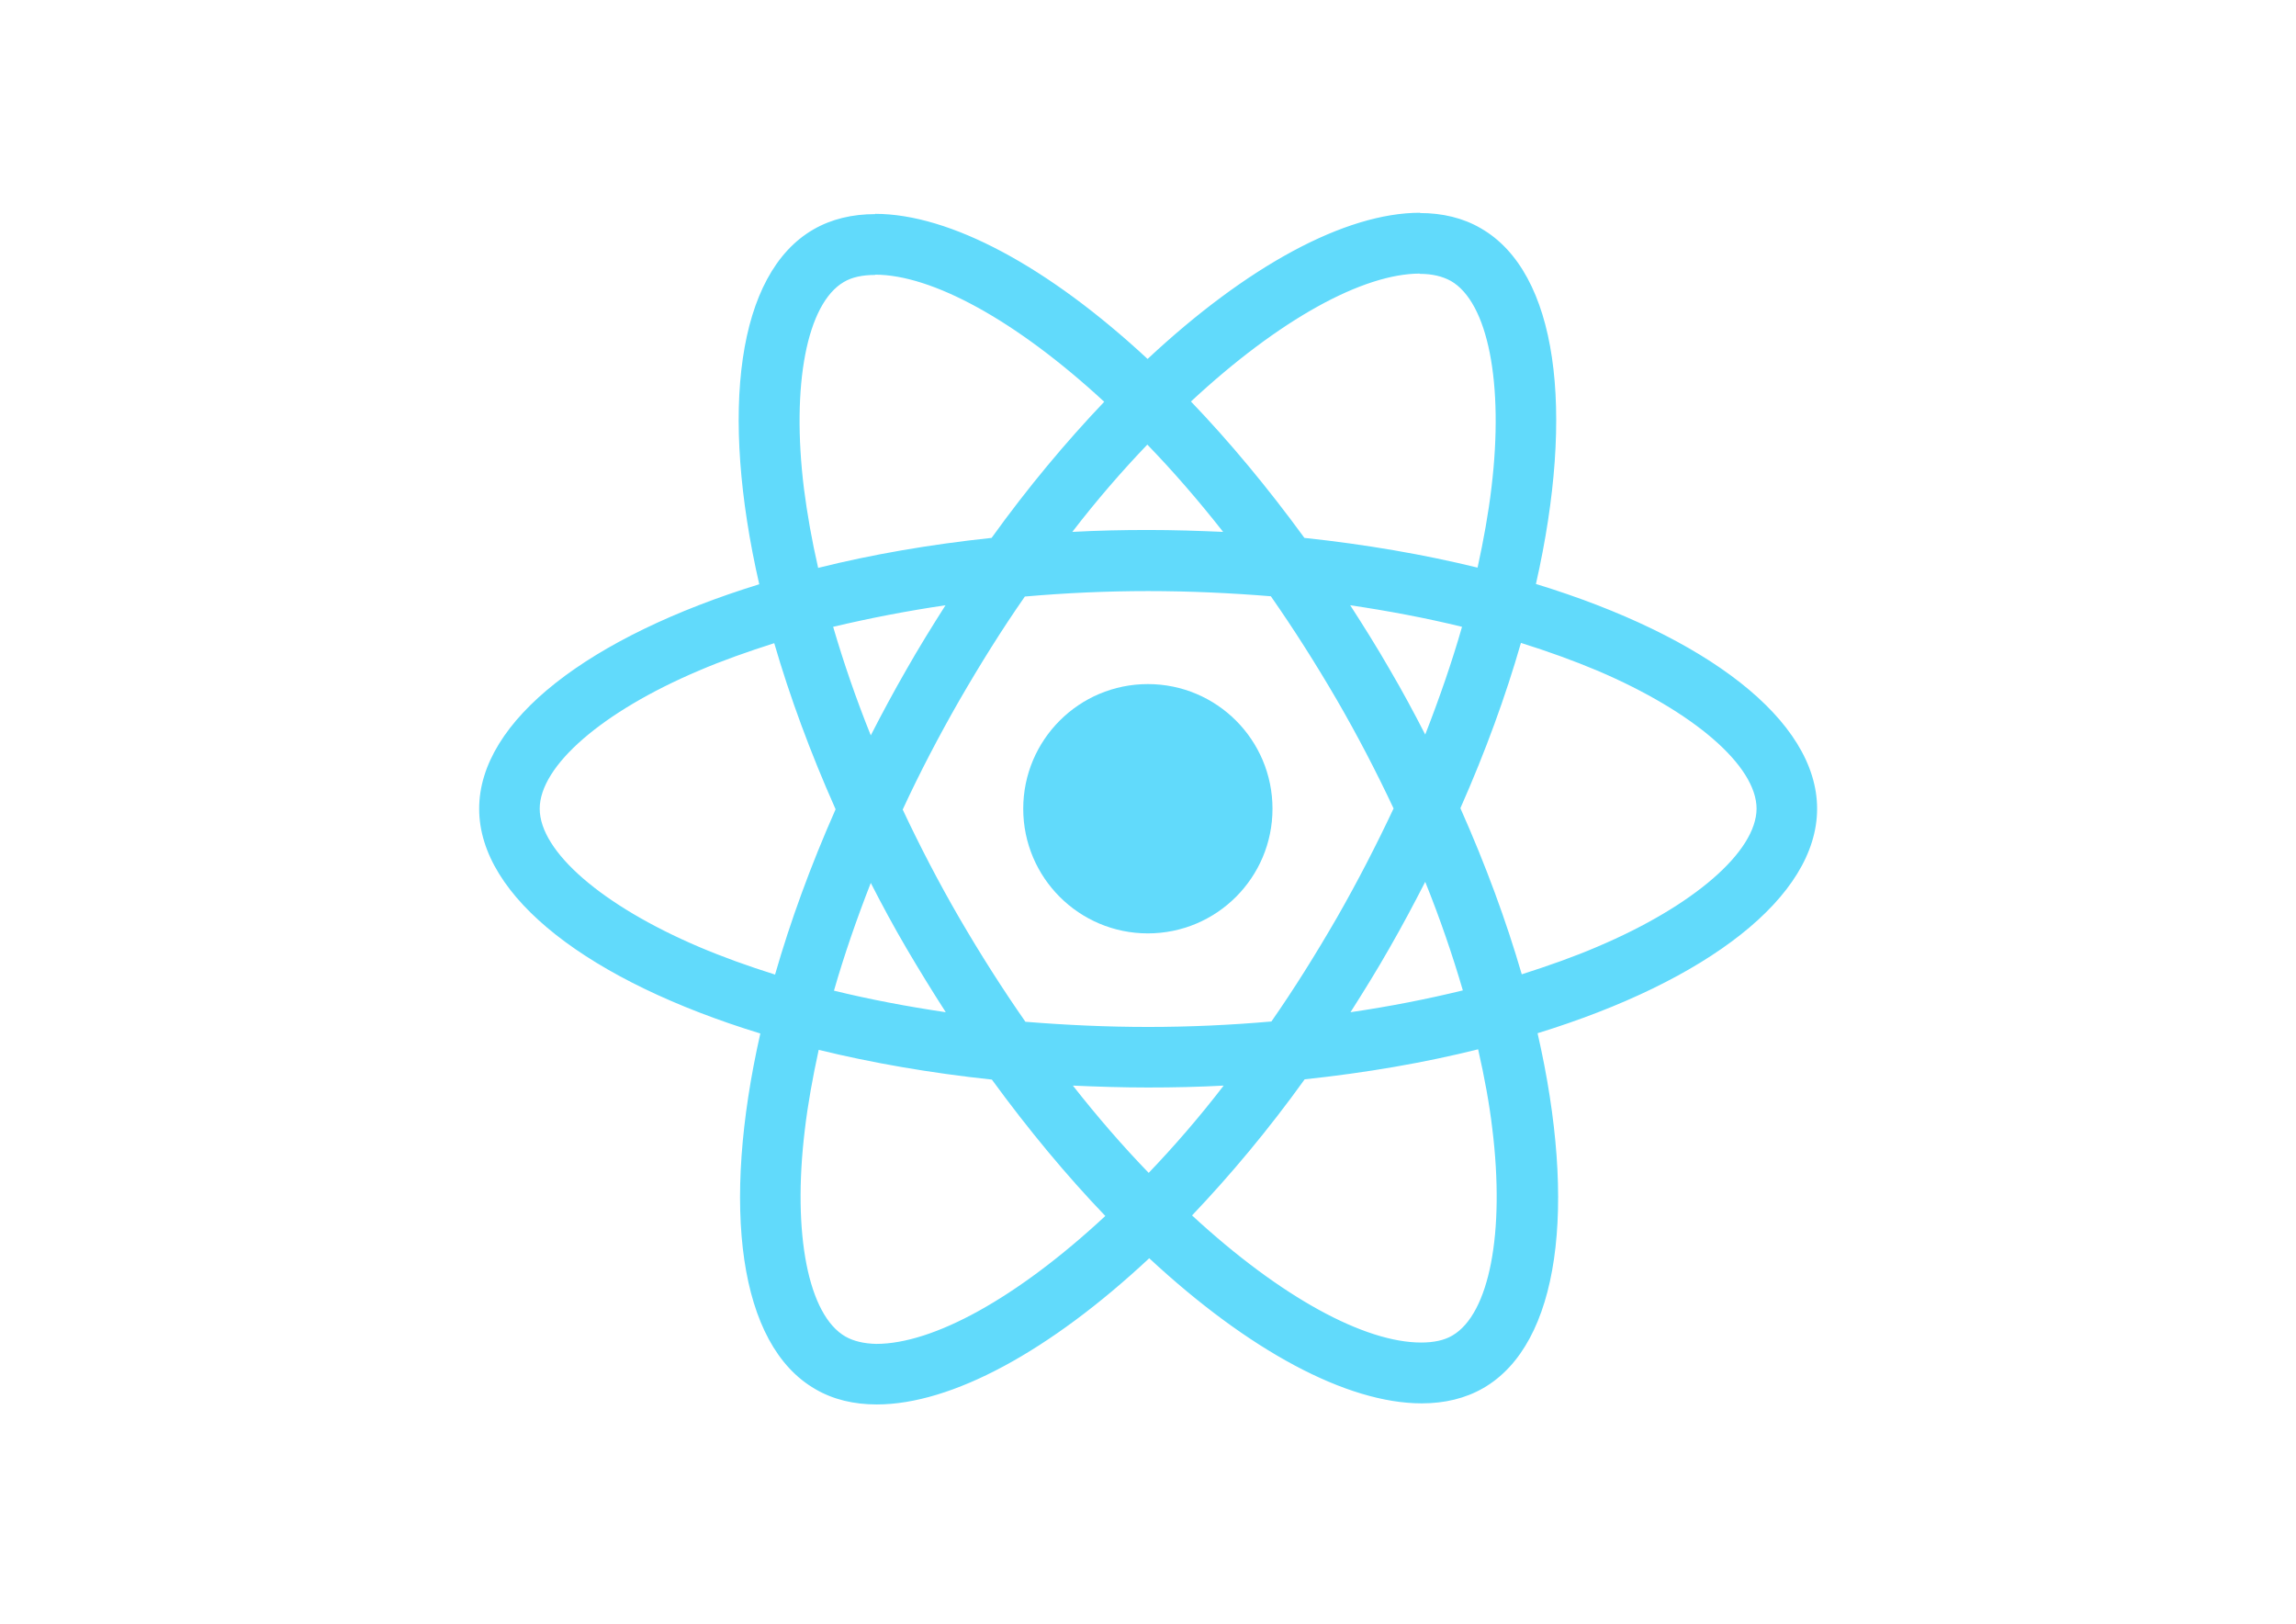
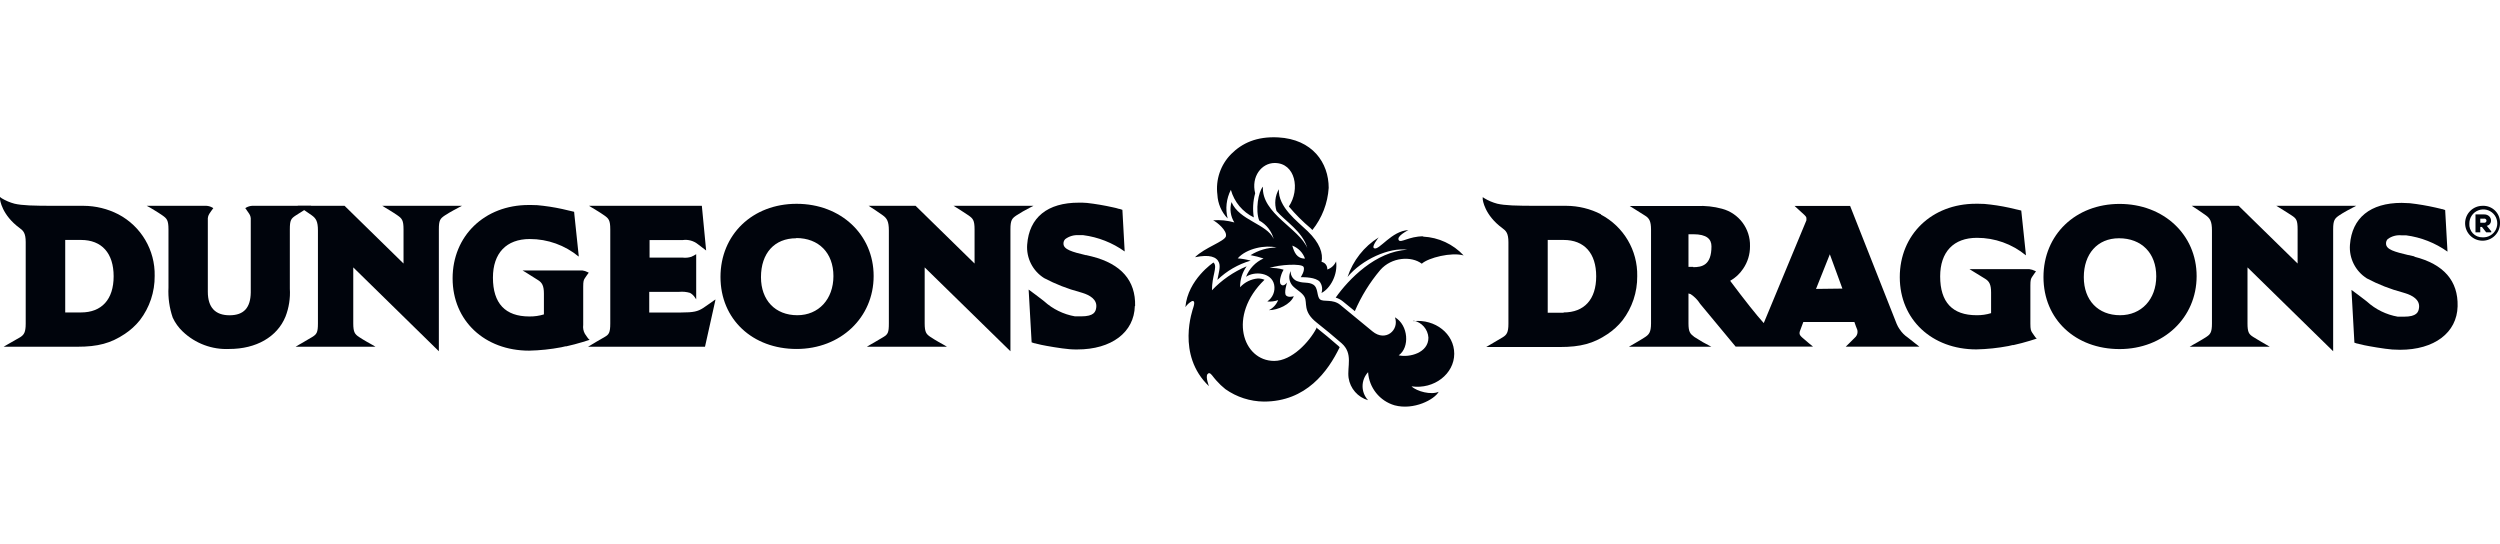
- <svg xmlns="http://www.w3.org/2000/svg" viewBox="0 0 841.9 595.3">
-   <g fill="#61DAFB">
-     <path d="M666.3 296.5c0-32.5-40.7-63.3-103.1-82.4 14.4-63.6 8-114.2-20.2-130.4-6.5-3.8-14.1-5.6-22.4-5.6v22.3c4.6 0 8.3.9 11.4 2.6 13.6 7.8 19.5 37.5 14.9 75.7-1.1 9.4-2.9 19.3-5.1 29.4-19.6-4.8-41-8.5-63.5-10.9-13.5-18.5-27.5-35.3-41.6-50 32.6-30.3 63.2-46.9 84-46.9V78c-27.5 0-63.5 19.6-99.9 53.6-36.4-33.8-72.4-53.2-99.9-53.2v22.3c20.7 0 51.4 16.5 84 46.6-14 14.7-28 31.4-41.3 49.9-22.6 2.4-44 6.1-63.6 11-2.3-10-4-19.7-5.2-29-4.7-38.2 1.1-67.9 14.6-75.8 3-1.8 6.9-2.6 11.5-2.6V78.5c-8.4 0-16 1.8-22.6 5.6-28.1 16.2-34.4 66.7-19.9 130.1-62.2 19.2-102.7 49.9-102.7 82.3 0 32.5 40.7 63.3 103.1 82.4-14.4 63.6-8 114.2 20.2 130.4 6.5 3.8 14.1 5.6 22.5 5.6 27.5 0 63.5-19.6 99.9-53.6 36.4 33.8 72.4 53.2 99.9 53.2 8.4 0 16-1.8 22.6-5.6 28.1-16.2 34.4-66.7 19.9-130.1 62-19.1 102.5-49.9 102.5-82.3zm-130.2-66.7c-3.7 12.9-8.3 26.2-13.5 39.5-4.1-8-8.4-16-13.1-24-4.6-8-9.5-15.8-14.4-23.4 14.2 2.1 27.9 4.7 41 7.9zm-45.8 106.5c-7.8 13.5-15.8 26.3-24.1 38.2-14.9 1.3-30 2-45.2 2-15.1 0-30.2-.7-45-1.9-8.3-11.9-16.4-24.6-24.2-38-7.6-13.1-14.5-26.4-20.8-39.8 6.2-13.4 13.2-26.8 20.7-39.9 7.8-13.5 15.8-26.3 24.1-38.2 14.9-1.3 30-2 45.2-2 15.1 0 30.2.7 45 1.9 8.3 11.9 16.4 24.6 24.2 38 7.6 13.1 14.5 26.4 20.8 39.8-6.3 13.4-13.2 26.8-20.7 39.9zm32.3-13c5.4 13.4 10 26.8 13.8 39.8-13.1 3.2-26.9 5.9-41.2 8 4.9-7.7 9.8-15.6 14.4-23.7 4.6-8 8.9-16.1 13-24.1zM421.2 430c-9.3-9.6-18.6-20.3-27.8-32 9 .4 18.2.7 27.5.7 9.4 0 18.7-.2 27.8-.7-9 11.7-18.3 22.4-27.5 32zm-74.4-58.9c-14.2-2.1-27.9-4.7-41-7.9 3.7-12.9 8.3-26.2 13.5-39.5 4.1 8 8.4 16 13.1 24 4.7 8 9.5 15.8 14.4 23.4zM420.7 163c9.3 9.6 18.6 20.3 27.8 32-9-.4-18.2-.7-27.5-.7-9.4 0-18.7.2-27.8.7 9-11.7 18.3-22.4 27.5-32zm-74 58.9c-4.9 7.7-9.8 15.6-14.4 23.7-4.6 8-8.9 16-13 24-5.4-13.4-10-26.8-13.8-39.8 13.1-3.1 26.9-5.8 41.2-7.9zm-90.5 125.2c-35.4-15.1-58.3-34.9-58.3-50.6 0-15.7 22.9-35.6 58.3-50.6 8.6-3.7 18-7 27.7-10.1 5.7 19.6 13.2 40 22.5 60.9-9.2 20.8-16.6 41.1-22.2 60.6-9.9-3.1-19.3-6.5-28-10.2zM310 490c-13.6-7.8-19.5-37.5-14.9-75.7 1.1-9.4 2.9-19.3 5.1-29.4 19.6 4.8 41 8.5 63.5 10.9 13.5 18.5 27.5 35.3 41.6 50-32.6 30.3-63.2 46.9-84 46.9-4.5-.1-8.3-1-11.3-2.7zm237.2-76.2c4.7 38.2-1.1 67.9-14.6 75.8-3 1.8-6.9 2.6-11.5 2.6-20.7 0-51.4-16.5-84-46.6 14-14.7 28-31.4 41.3-49.9 22.6-2.4 44-6.1 63.6-11 2.3 10.1 4.1 19.8 5.2 29.1zm38.5-66.7c-8.6 3.7-18 7-27.7 10.1-5.7-19.6-13.2-40-22.5-60.9 9.2-20.8 16.6-41.1 22.2-60.6 9.9 3.1 19.3 6.5 28.1 10.2 35.4 15.1 58.3 34.9 58.3 50.6-.1 15.7-23 35.6-58.4 50.6zM320.8 78.4z" />
-     <circle cx="420.9" cy="296.5" r="45.7" />
-     <path d="M520.5 78.1z" />
+ <svg xmlns="http://www.w3.org/2000/svg" viewBox="0 0 460 100">
+   <defs>
+     <style>
+ 			.cls-1{fill:#00040c;}
+ 		</style>
+   </defs>
+   <g id="D_D_Logos" data-name="D&amp;D Logos">
+     <g id="Dungeons_Dragons" data-name="Dungeons &amp; Dragons">
+       <path class="cls-1" d="M224,35.83a9,9,0,0,1,2.54-7.49c2-2,4.68-3.27,8.65-3.06,6.28.34,9.29,4.64,9.29,9.29a13.83,13.83,0,0,1-3,7.75l-.33-.33a31.81,31.81,0,0,1-4-4c2.11-3.13,1.21-8-2.61-8-2.4,0-4.36,2.49-3.59,5.58A10.46,10.46,0,0,0,230.7,40a8,8,0,0,1-4.22-5.07,7.45,7.45,0,0,0-.59,5.27A6.78,6.78,0,0,1,224,35.83m1.57,7.62c.25-1-1.65-2.6-2.36-2.91a11,11,0,0,1,3.91.39,4.59,4.59,0,0,1-.52-3.75c1.43,3.4,6.5,4,7.76,6.78a5.5,5.5,0,0,0-2.67-3.39c-.72-1.85-.18-5.28.69-6.22-.3,4.92,6.72,7.73,8.17,11.31-.85-3.07-4.12-5-5.67-6.84a5,5,0,0,1,.43-4c-.16,3.3,3.39,5.87,5.29,7.71,2.24,2.16,2.88,4.08,2.57,5.65a1.32,1.32,0,0,1,1.05,1.41,2.7,2.7,0,0,0,1.62-1.49c.35,2.45-1.08,5-2.69,5.81a2.25,2.25,0,0,0-.31-2.06C242.09,51,240,51,239.34,51c0,0,.85-1.26.51-1.9s-4.44-.44-6.24.21a7.69,7.69,0,0,1,2.57.31c-.28.42-1,2.19-.49,2.72s1.13-.36,1.13-.36-.63,1.94-.18,2.39,1.42.13,1.42.13c-.6,1.52-2.94,2.57-4.58,2.57a3.54,3.54,0,0,0,1.7-1.85,4.67,4.67,0,0,1-2,.25,3,3,0,0,0,1.26-3.1c-.48-2.24-3.6-2.52-5.17-1.44a6.17,6.17,0,0,1,3.22-3.37,16.61,16.61,0,0,0-2.39-.61,9.14,9.14,0,0,1,4.78-1.41c-2-.5-5.51.13-7.14,2a12.38,12.38,0,0,1,2.38.42A14.68,14.68,0,0,0,224,51.5c.24-1.29.6-2.38.3-3.17-.43-1.09-1.76-1.55-4.42-1,1.79-1.79,5.46-2.9,5.7-3.87m12.2,1.73c.36,1.25.83,2.39,2.34,2.39a4,4,0,0,0-2.34-2.39m24.09-1.71c-2.63,0-4.12,1.29-4.5.71-.48-.75,1.78-1.85,1.78-1.85-3.11.13-5.37,3.79-6.31,3.34-.56-.27.84-2,.84-2a13.65,13.65,0,0,0-5.73,7.28c2.62-3.2,7.71-5.5,11-5-5.83.29-10.82,5.44-13.18,8.8a3.78,3.78,0,0,1,1.31.69l2.21,1.8a30.34,30.34,0,0,1,4.67-7.56c2.09-2.4,5.74-2.62,7.65-1.17,1.23-1.11,5.47-2.16,7.7-1.52a10.93,10.93,0,0,0-7.45-3.46m-1.77,15.45a3.42,3.42,0,0,1,2.74,3.14c0,2.82-3.52,3.69-5.47,3.25,2.07-1.44,1.79-5.56-.69-7,.84,2.31-1.69,4.61-4.14,2.59-1.36-1.12-4.53-3.75-5.93-4.88s-3.06-.47-3.71-1-.27-2.14-1.28-2.74c-.85-.49-1.68-.21-2.67-.54a1.85,1.85,0,0,1-1.45-1.93,2.43,2.43,0,0,0,.28,2.63c.67.78,1.8,1.26,2.26,2.12.6,1.11-.41,2.65,2.26,4.74,1.28,1,3.26,2.64,4.56,3.78,2.17,1.91,1,4.29,1.29,6.38a5.06,5.06,0,0,0,3.59,4.11,3.78,3.78,0,0,1,0-5.16,6.79,6.79,0,0,0,4.88,6.1c3.55.94,7.33-1.07,8.11-2.49-1.37.62-4-.05-5-1,4.17.59,7.86-2.31,7.86-6s-3.51-6.42-7.51-6m-17.85,1.32c-1.29,2.47-4.52,6-7.77,6-5.77,0-8.62-8.33-1.78-14.93a3,3,0,0,0-1.22-.24,5,5,0,0,0-3.27,1.61A6.42,6.42,0,0,1,229.38,49,18.93,18.93,0,0,0,223,53.41c0-2.66,1-4.21.38-5a.52.52,0,0,0-.1-.11s-4.71,3.11-5.17,8.21a3.59,3.59,0,0,1,1.16-1.08c.35-.14.66,0,.32,1.08-.12.41-3.22,8.77,2.86,14.55,0,0-.67-1.7-.27-2.22.2-.25.45-.27.81.18s.53.68.82,1h0a13,13,0,0,0,1.66,1.58,12.5,12.5,0,0,0,7.09,2.29c7.79,0,11.79-5.56,13.94-10l-.24-.24c-1.13-1-2.83-2.41-4.09-3.41" />
+       <path class="cls-1" d="M146.57,37.5c-8.1,0-14,5.66-14,13.46s5.91,13.25,14,13.25,14.18-5.77,14.18-13.42S154.69,37.5,146.57,37.5m-.07,6.3c4.16,0,6.85,2.74,6.85,7S150.62,58,146.71,58c-4.06,0-6.69-2.75-6.69-7,0-4.42,2.49-7.16,6.48-7.16" />
+       <path class="cls-1" d="M21.77,39.43a14.13,14.13,0,0,0-6.38-1.56v0H10.18c-4.12,0-6.08-.06-7.51-.39a9,9,0,0,1-2.36-1L0,36.25l0,.37c0,.12.3,2.92,3.64,5.36.64.46,1.09.92,1.09,2.56v15c0,1.6-.31,2.05-1,2.5L1.25,63.46l-.58.34H14.23c3.8,0,6.16-.64,8.74-2.36a12.13,12.13,0,0,0,2.78-2.54,13.19,13.19,0,0,0,2.71-8.13,12.51,12.51,0,0,0-6.69-11.34M14.91,57.49H12V44.15h2.91c3.82,0,6,2.44,6,6.69s-2.19,6.65-6,6.65" />
+       <path class="cls-1" d="M57.26,37.87l-.56.34s-1.42.87-2.29,1.44-1.08.87-1.08,2.56v10.9a12.13,12.13,0,0,1-.8,5.15C51,62,47.13,64.21,42.2,64.21A11.62,11.62,0,0,1,33.62,61a8.3,8.3,0,0,1-1.84-2.56A14.75,14.75,0,0,1,31,52.91V42.21c0-1.69-.3-2-1.09-2.56s-2.27-1.43-2.28-1.44L27,37.87H38a2.53,2.53,0,0,1,1.07.32l.18.11-.12.16s-.39.52-.61.87a1.84,1.84,0,0,0-.28,1.14V53.68c0,2.87,1.35,4.33,4,4.33s3.86-1.41,3.9-4.2v-.12h0V40.47a1.76,1.76,0,0,0-.29-1.14c-.22-.35-.6-.86-.6-.87l-.12-.16.18-.11a2.53,2.53,0,0,1,1.07-.32Z" />
+       <path class="cls-1" d="M208.81,56.3c-.12,4.85-4.28,8-10.6,8-.47,0-1,0-1.43-.05-1.46-.11-4.32-.61-5.19-.8s-1.16-.29-1.18-.29l-.09,0-.5-.17-.55-9.71,1.35,1,1.31,1,.2.16a11.35,11.35,0,0,0,5.67,2.77c.41,0,.79,0,1.13,0,2.37,0,2.68-.84,2.78-1.63.2-1.51-1.26-2.29-2.51-2.68l-.46-.14a31.47,31.47,0,0,1-6.62-2.59A6.69,6.69,0,0,1,189,45c.37-5,3.74-7.72,9.52-7.71.48,0,1,0,1.5.05a44.47,44.47,0,0,1,4.72.8,10.52,10.52,0,0,1,1.18.3l.09,0,.51.17.42,7.66a16.83,16.83,0,0,0-7.62-3l-.13,0h-.07l-.62,0A3.73,3.73,0,0,0,196,44a1.12,1.12,0,0,0-.32.84c0,1.06,1.62,1.52,4.08,2.1l.1,0,1.05.25c5.39,1.37,8.07,4.44,7.95,9.12" />
+       <path class="cls-1" d="M131.65,55.14l-1.93,8.66H108.2l.59-.35s1.65-1,2.45-1.44,1.05-.8,1.05-2.5V42.21c0-1.68-.29-2-1.08-2.56s-2.26-1.43-2.28-1.44l-.55-.34h20.76l.79,8.22-1.51-1.15a3.65,3.65,0,0,0-2.79-.77h-6.11V47.4h6.09a3.7,3.7,0,0,0,1.62-.16,5.56,5.56,0,0,0,.65-.34l.22-.13,0,8.31-.27-.4a2.5,2.5,0,0,0-.87-.79,5.25,5.25,0,0,0-2-.19h-5.5v3.8h5.88c2.31,0,3.06-.21,4-.8.5-.31,2.23-1.56,2.23-1.56" />
+       <path class="cls-1" d="M85,37.87l-.67.35s-1.62.84-2.49,1.43-1.09.89-1.09,2.56V64.63L65,49.2V59.51c0,1.66.32,2,1.06,2.5s2.42,1.44,2.44,1.44l.59.35H54.39l.59-.35s1.63-.93,2.46-1.44,1.06-.82,1.06-2.5V42.42c0-1.69-.36-2.24-1.12-2.79s-2.08-1.42-2.09-1.42l-.52-.34H63.4L74.25,48.49V42.21c0-1.68-.29-2-1.08-2.56s-2.26-1.43-2.28-1.44l-.55-.34Z" />
+       <path class="cls-1" d="M190.15,37.87l-.67.35A27.38,27.38,0,0,0,187,39.65c-.81.55-1.08.89-1.08,2.56V64.63L170.14,49.2V59.51c0,1.66.33,2,1.07,2.5s2.42,1.44,2.44,1.44l.59.35H159.5l.59-.35s1.63-.93,2.46-1.44,1-.82,1-2.5V42.42c0-1.69-.35-2.24-1.1-2.79s-2.09-1.42-2.1-1.42l-.52-.34h8.64l10.85,10.62V42.21c0-1.68-.3-2-1.09-2.56S176,38.22,176,38.21l-.55-.34Z" />
+       <path class="cls-1" d="M108.23,62.29s-.39-.52-.61-.87a2.64,2.64,0,0,1-.31-1.64v-7c0-1.05.09-1.25.29-1.57s.6-.86.6-.86l.13-.17-.19-.1a3,3,0,0,0-1-.32h-11l.56.33L99,51.54c.72.45,1.08,1,1.08,2.5v3.81a8.63,8.63,0,0,1-2.68.38c-4.44,0-6.7-2.41-6.7-7.14,0-4.51,2.47-7.11,6.78-7.11a14.1,14.1,0,0,1,9,3.23l0-.18-.79-7.51-.05-.55-.55-.13-.52-.12a36.78,36.78,0,0,0-4.59-.85,15.09,15.09,0,0,0-2.26-.15h-.44c-8.12,0-14,5.68-14,13.5s5.92,13.3,14.08,13.3a36,36,0,0,0,5.91-.62l.78-.18.17,0c1-.23,2-.48,3-.79l1.27-.4Z" />
+       <path class="cls-1" d="M294.59,39.43a14.13,14.13,0,0,0-6.38-1.56v0H283c-4.12,0-6.08-.06-7.51-.39a9,9,0,0,1-2.36-1l-.31-.21,0,.37c0,.12.3,2.92,3.64,5.36.64.46,1.09.92,1.09,2.56v15c0,1.6-.31,2.05-1.05,2.5s-2.46,1.45-2.46,1.45l-.58.34h13.56c3.8,0,6.17-.64,8.74-2.36a12.13,12.13,0,0,0,2.78-2.54,13.19,13.19,0,0,0,2.71-8.13,12.51,12.51,0,0,0-6.69-11.34m-6.86,18.06h-2.92V44.15h2.92c3.82,0,6,2.44,6,6.69s-2.19,6.65-6,6.65" />
+       <path class="cls-1" d="M444.26,47.18l-1.06-.25-.09,0c-2.46-.59-4.08-1-4.08-2.11a1.1,1.1,0,0,1,.32-.84,3.7,3.7,0,0,1,2.54-.68l.62,0h.21a17,17,0,0,1,7.62,3l-.43-7.65-.5-.17-.09,0c-.05,0-.33-.11-1.19-.29a44,44,0,0,0-4.72-.8c-.51,0-1-.06-1.5-.06-5.77,0-9.15,2.75-9.52,7.72a6.71,6.71,0,0,0,3.12,6.18,31.47,31.47,0,0,0,6.62,2.59l.46.14c1.26.39,2.71,1.17,2.51,2.68-.1.79-.41,1.63-2.78,1.63-.34,0-.72,0-1.13,0a11.32,11.32,0,0,1-5.66-2.77l-.2-.16-1.31-1-1.35-1,.54,9.71.5.17.1,0s.29.1,1.17.29,3.74.69,5.2.8c.47,0,.95.05,1.43.05,6.31,0,10.47-3.14,10.59-8,.12-4.68-2.55-7.75-7.94-9.12" />
+       <path class="cls-1" d="M390,37.52c-8.09,0-14,5.66-14,13.46s5.9,13.25,14,13.25,14.18-5.77,14.18-13.42S398.09,37.52,390,37.52M390.1,58c-4.06,0-6.68-2.75-6.68-7s2.48-7.16,6.47-7.16c4.17,0,6.86,2.74,6.86,7S394,58,390.1,58" />
+       <path class="cls-1" d="M349.54,60.6a5.51,5.51,0,0,1-.55-1h0c-.06-.13-8.57-21.71-8.57-21.71H330.2L332,39.54c.38.36.38.51.38.65a2.47,2.47,0,0,1,0,.35s-7.77,18.75-7.85,18.91c-1.33-1.46-3.47-4.16-6.18-7.78a7,7,0,0,0,2.38-2.21A7.19,7.19,0,0,0,322,45.3a6.93,6.93,0,0,0-5.15-6.89,14.77,14.77,0,0,0-4.64-.5H299.88l.54.34,2.29,1.44c.73.45,1.08,1,1.08,2.55V59.51c0,1.66-.41,2.05-1.07,2.5s-3,1.79-3,1.79h15.17A31.13,31.13,0,0,1,311.76,62c-.77-.59-1.08-.89-1.08-2.51V54a2,2,0,0,1,.4.12,6,6,0,0,1,1.75,1.79v0l6.53,7.87H333.6s-1.4-1.13-2-1.68-.61-.77-.22-1.7c.09-.22.24-.64.43-1.15h9.4c.19.53.34,1,.42,1.15a1.42,1.42,0,0,1-.35,1.74c-.52.54-1.67,1.65-1.67,1.65h13.56L351,62.08a5.16,5.16,0,0,1-1.45-1.48m-38-11.5h-.87v-6h.88c2.49,0,3.35.9,3.35,2.23,0,3.46-1.72,3.83-3.36,3.83m22.6,4,2.54-6.37L339,53.1Z" />
+       <path class="cls-1" d="M433.54,37.87h-14.7l.56.34s1.42.87,2.28,1.44,1.08.88,1.08,2.56v6.28L411.91,37.87h-8.63l.51.33s1.34.87,2.1,1.43,1.11,1.1,1.11,2.79V59.51c0,1.68-.31,2-1.06,2.5s-2.44,1.44-2.45,1.44l-.59.35h14.74l-.6-.35s-1.65-.94-2.44-1.44-1.06-.85-1.06-2.5V49.2L429.3,64.63V42.21c0-1.67.28-2,1.08-2.56s2.48-1.43,2.49-1.43Z" />
+       <path class="cls-1" d="M374.51,62.06s-.38-.52-.6-.87-.32-.57-.32-1.64v-7c0-1.06.1-1.26.3-1.58s.6-.86.6-.86l.13-.18-.19-.09a3.14,3.14,0,0,0-1.05-.32h-11l.55.34,2.36,1.45c.71.45,1.07,1,1.07,2.5v3.81a8.61,8.61,0,0,1-2.67.38c-4.45,0-6.7-2.4-6.7-7.14,0-4.51,2.47-7.1,6.77-7.1a14.1,14.1,0,0,1,9,3.22l0-.18-.79-7.51-.06-.55-.54-.13-.53-.12a36.7,36.7,0,0,0-4.58-.85,15.14,15.14,0,0,0-2.27-.15h-.43c-8.12,0-14,5.68-14,13.5s5.93,13.3,14.09,13.3a36,36,0,0,0,5.91-.62l.77-.18.17,0c1-.23,2-.48,3-.79l1.26-.4Z" />
+       <path class="cls-1" d="M460,41.1a3.21,3.21,0,1,1-3.21-3.23A3.07,3.07,0,0,1,460,41.1m-3.21,2.57a2.57,2.57,0,1,0-2.43-2.57,2.37,2.37,0,0,0,2.43,2.57m.78-2.12c1.2-.27,1-2.1-.5-2.1h-1.58v3.3h.88v-1h.3l.79,1h.93v-.19Zm-.5-1.32a.38.38,0,1,1,0,.75h-.7v-.75Z" />
+     </g>
  </g>
</svg>
